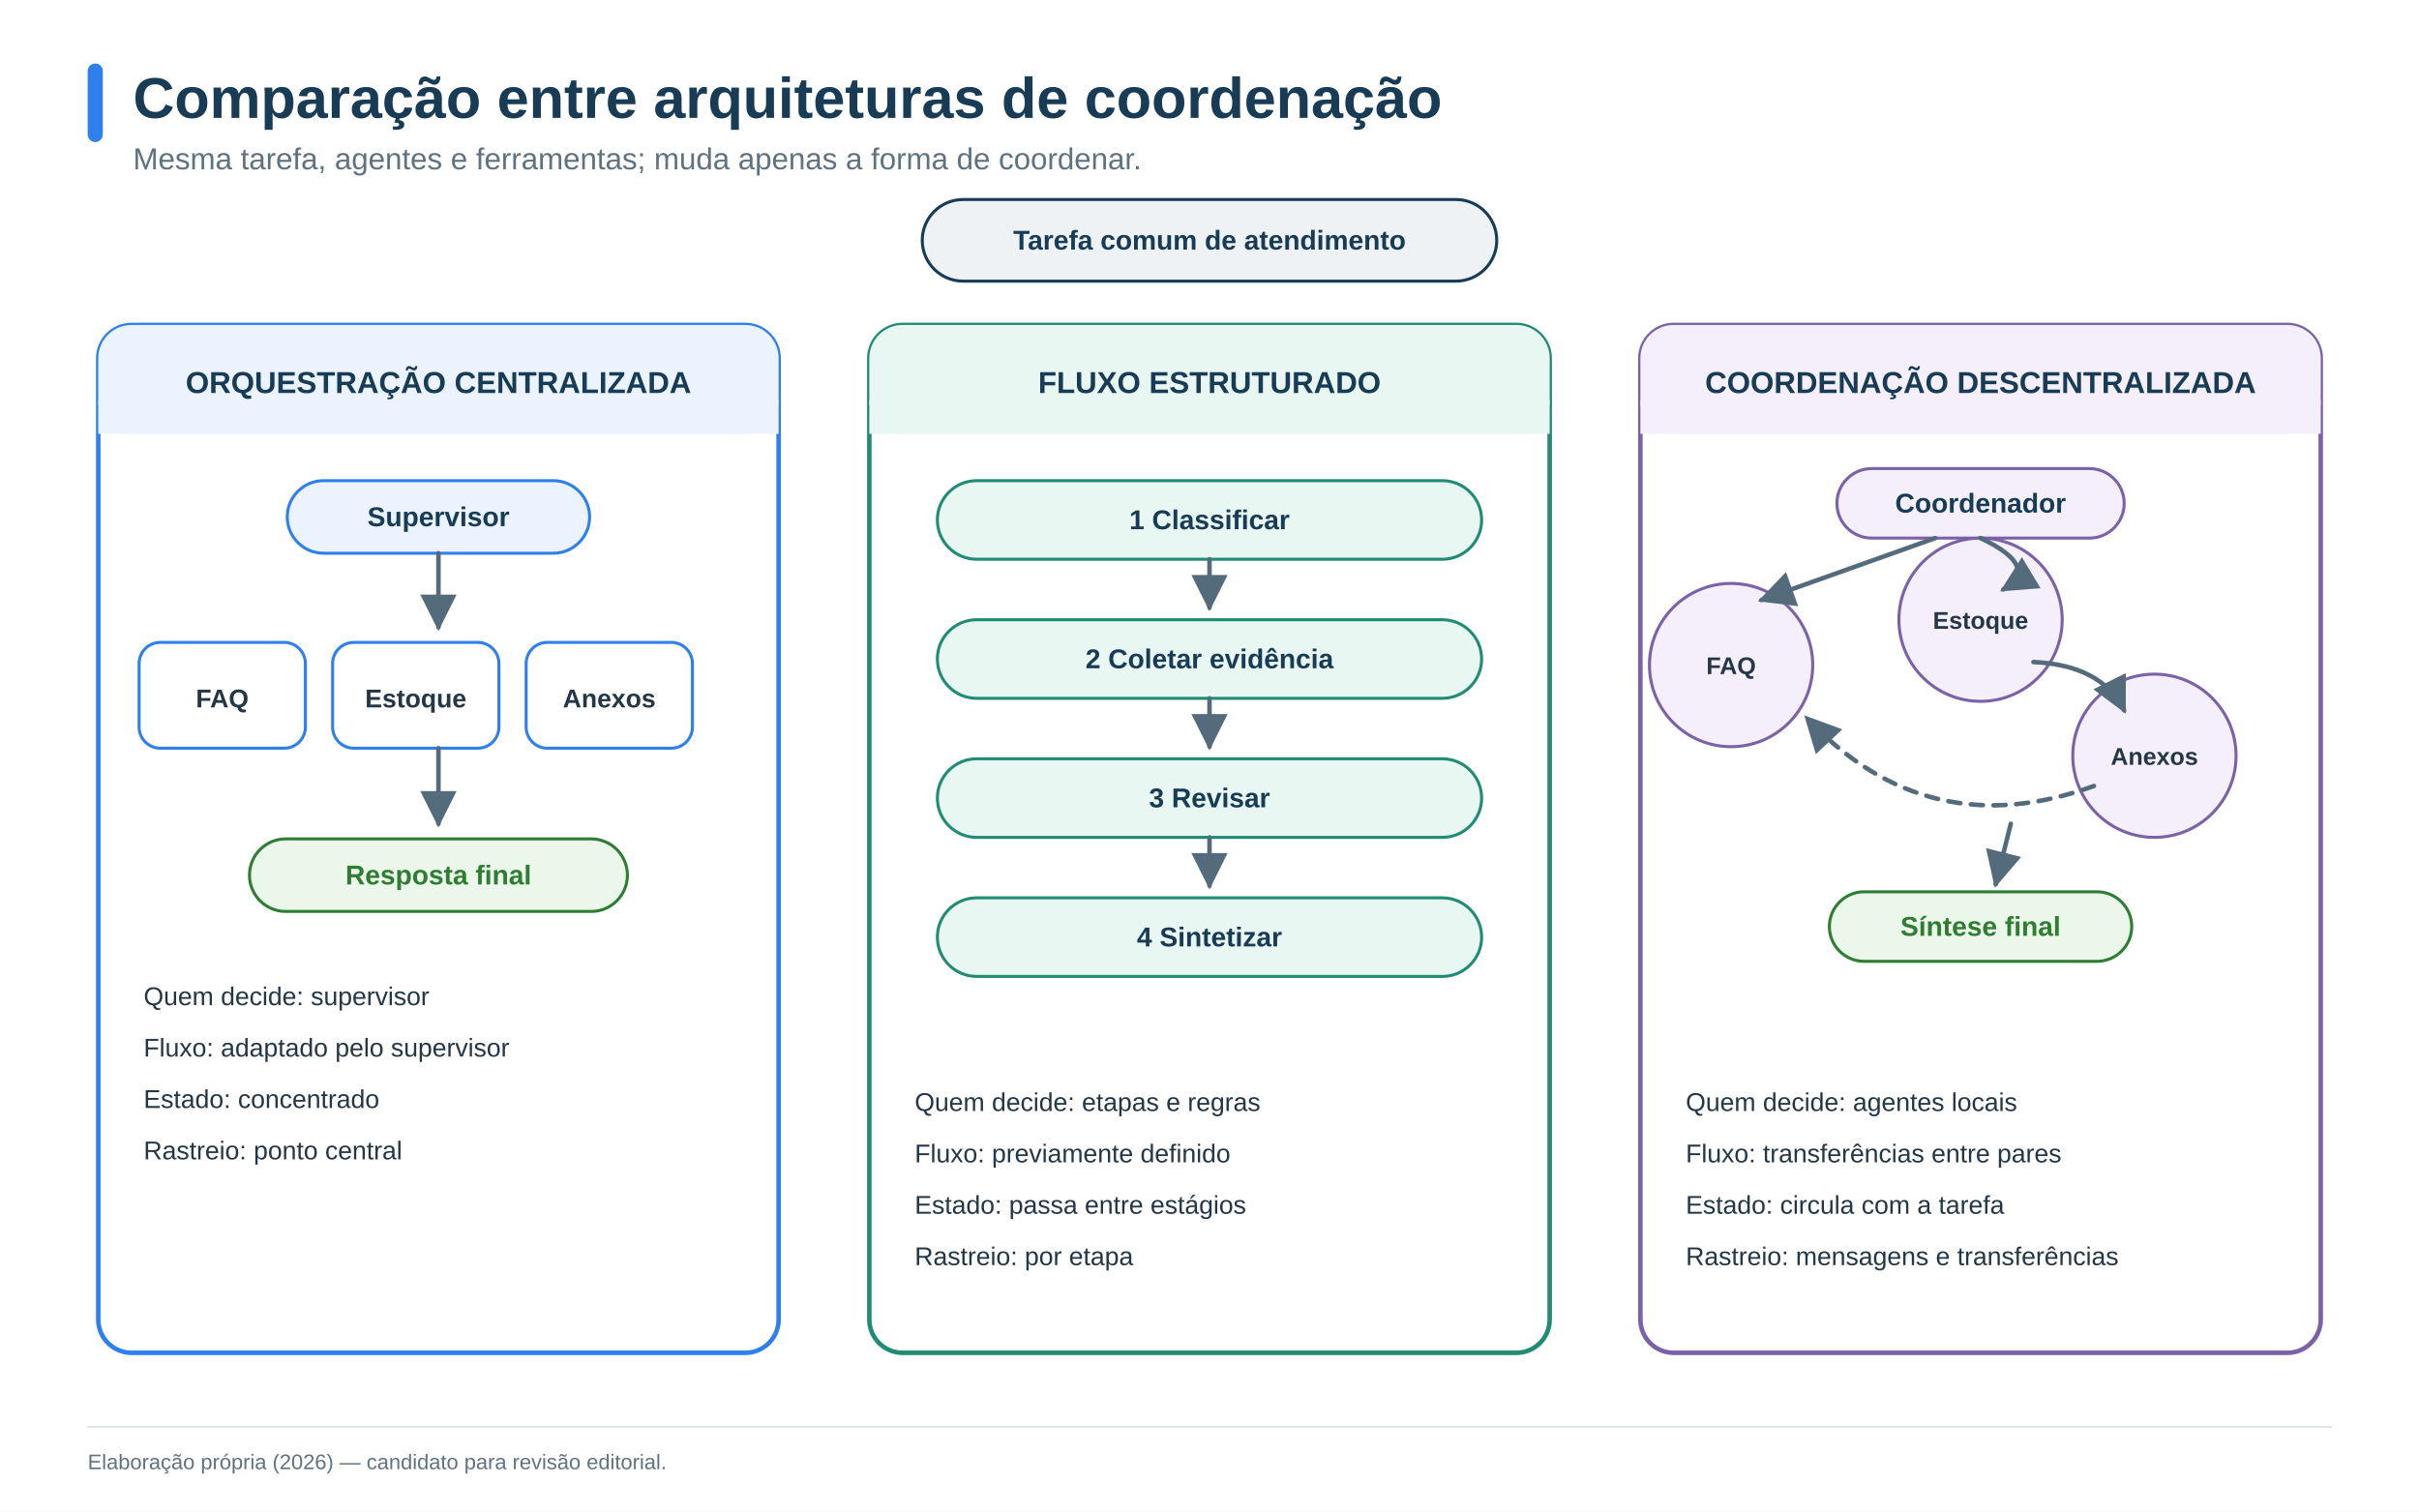
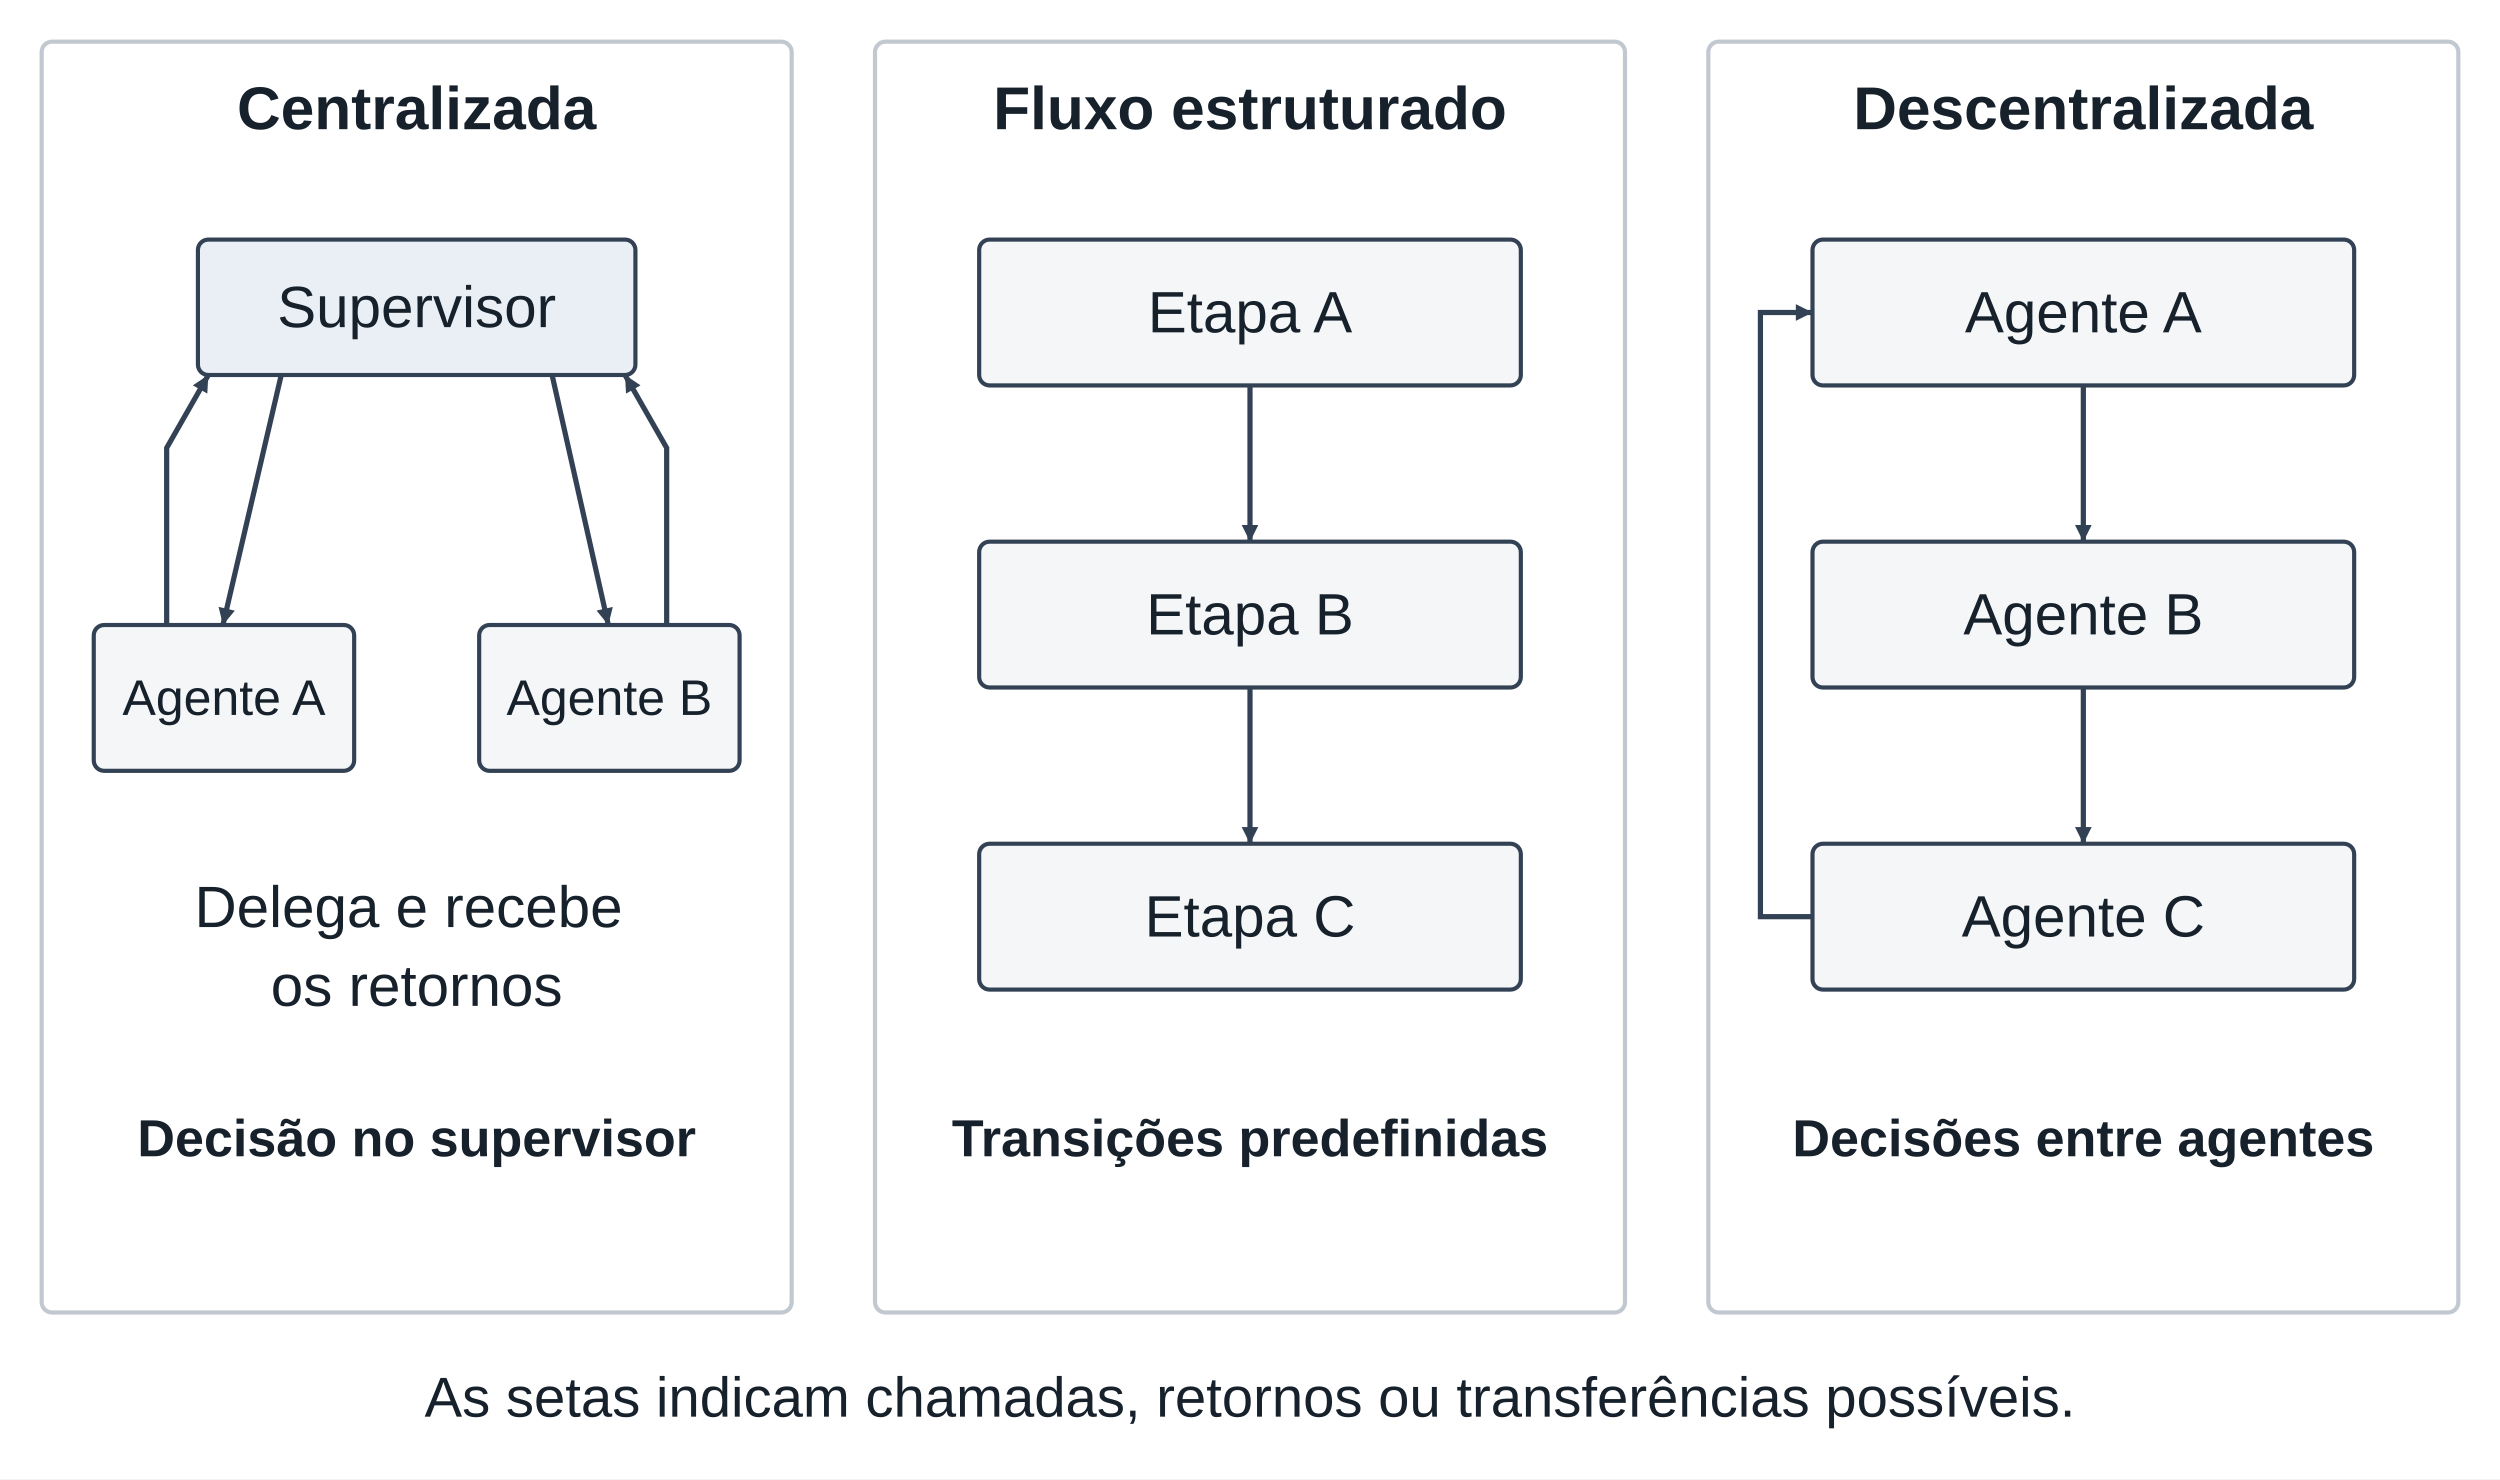
- <svg xmlns="http://www.w3.org/2000/svg" width="1600" height="1000" viewBox="0 0 1600 1000" role="img" aria-labelledby="title desc">
+ <svg xmlns="http://www.w3.org/2000/svg" width="1200" height="710" viewBox="0 0 1200 710" role="img" aria-labelledby="title desc">
  <defs>
-     <marker id="arrow" viewBox="0 0 10 10" refX="9" refY="5" markerWidth="8" markerHeight="8" orient="auto-start-reverse">
-       <path d="M 0 0 L 10 5 L 0 10 z" fill="#536B7A" />
+     <marker id="a" markerWidth="9" markerHeight="9" refX="8" refY="4" orient="auto" markerUnits="userSpaceOnUse">
+       <path d="M0,0 L8,4 L0,8 Z" fill="#334155" />
    </marker>
-     <marker id="arrowBlue" viewBox="0 0 10 10" refX="9" refY="5" markerWidth="8" markerHeight="8" orient="auto-start-reverse">
-       <path d="M 0 0 L 10 5 L 0 10 z" fill="#2F80ED" />
-     </marker>
-     <style>
-                 text { font-family: Arial, Helvetica, sans-serif; }
-                 .title { font-size: 38px; font-weight: 700; fill: #183B56; }
-                 .subtitle { font-size: 20px; fill: #5F7280; }
-                 .label { font-size: 22px; font-weight: 700; }
-                 .body { font-size: 18px; }
-                 .small { font-size: 15px; }
-                 .tiny { font-size: 13px; }
-               </style>
  </defs>
-   <rect width="1600" height="1000" fill="#FFFFFF" />
-   <rect x="58" y="42" width="10" height="52" rx="5" fill="#2F80ED" />
-   <text x="88" y="78" class="title">Comparação entre arquiteturas de coordenação</text>
-   <text x="88" y="112" class="subtitle">Mesma tarefa, agentes e ferramentas; muda apenas a forma de coordenar.</text>
-   <rect x="610" y="132" width="380" height="54" rx="27.0" fill="#EEF2F4" stroke="#183B56" stroke-width="2" />
-   <text x="800.0" y="165.12" font-size="18" font-weight="700" fill="#183B56" text-anchor="middle" font-style="normal">
-     <tspan x="800.0" dy="0">Tarefa comum de atendimento</tspan>
-   </text>
-   <rect x="65" y="215" width="450" height="680" rx="22" fill="#FFFFFF" stroke="#2F80ED" stroke-width="3" />
-   <rect x="65" y="215" width="450" height="72" rx="22" fill="#EAF3FF" />
-   <rect x="65" y="265" width="450" height="22" fill="#EAF3FF" />
-   <text x="290" y="260" font-size="20" font-weight="700" fill="#183B56" text-anchor="middle" font-style="normal">
-     <tspan x="290" dy="0">ORQUESTRAÇÃO CENTRALIZADA</tspan>
-   </text>
-   <rect x="575" y="215" width="450" height="680" rx="22" fill="#FFFFFF" stroke="#218C74" stroke-width="3" />
-   <rect x="575" y="215" width="450" height="72" rx="22" fill="#E9F7F3" />
-   <rect x="575" y="265" width="450" height="22" fill="#E9F7F3" />
-   <text x="800" y="260" font-size="20" font-weight="700" fill="#183B56" text-anchor="middle" font-style="normal">
-     <tspan x="800" dy="0">FLUXO ESTRUTURADO</tspan>
-   </text>
-   <rect x="1085" y="215" width="450" height="680" rx="22" fill="#FFFFFF" stroke="#7B61A8" stroke-width="3" />
-   <rect x="1085" y="215" width="450" height="72" rx="22" fill="#F4EFFB" />
-   <rect x="1085" y="265" width="450" height="22" fill="#F4EFFB" />
-   <text x="1310" y="260" font-size="20" font-weight="700" fill="#183B56" text-anchor="middle" font-style="normal">
-     <tspan x="1310" dy="0">COORDENAÇÃO DESCENTRALIZADA</tspan>
-   </text>
-   <rect x="190" y="318" width="200" height="48" rx="24.0" fill="#EAF3FF" stroke="#2F80ED" stroke-width="2" />
-   <text x="290.0" y="348.12" font-size="18" font-weight="700" fill="#183B56" text-anchor="middle" font-style="normal">
-     <tspan x="290.0" dy="0">Supervisor</tspan>
-   </text>
-   <line x1="290" y1="366" x2="290" y2="415" stroke="#536B7A" stroke-width="3" stroke-linecap="round" marker-end="url(#arrow)" />
-   <rect x="92" y="425" width="110" height="70" rx="14" fill="#FFFFFF" stroke="#2F80ED" stroke-width="2" />
-   <text x="147" y="468" font-size="17" font-weight="700" fill="#243746" text-anchor="middle" font-style="normal">
-     <tspan x="147" dy="0">FAQ</tspan>
-   </text>
-   <rect x="220" y="425" width="110" height="70" rx="14" fill="#FFFFFF" stroke="#2F80ED" stroke-width="2" />
-   <text x="275" y="468" font-size="17" font-weight="700" fill="#243746" text-anchor="middle" font-style="normal">
-     <tspan x="275" dy="0">Estoque</tspan>
-   </text>
-   <rect x="348" y="425" width="110" height="70" rx="14" fill="#FFFFFF" stroke="#2F80ED" stroke-width="2" />
-   <text x="403" y="468" font-size="17" font-weight="700" fill="#243746" text-anchor="middle" font-style="normal">
-     <tspan x="403" dy="0">Anexos</tspan>
-   </text>
-   <line x1="290" y1="495" x2="290" y2="545" stroke="#536B7A" stroke-width="3" stroke-linecap="round" marker-end="url(#arrow)" />
-   <rect x="165" y="555" width="250" height="48" rx="24.0" fill="#ECF7EC" stroke="#2E7D32" stroke-width="2" />
-   <text x="290.0" y="585.12" font-size="18" font-weight="700" fill="#2E7D32" text-anchor="middle" font-style="normal">
-     <tspan x="290.0" dy="0">Resposta final</tspan>
-   </text>
-   <text x="95" y="665" font-size="17" font-weight="400" fill="#243746" text-anchor="start" font-style="normal">
-     <tspan x="95" dy="0">Quem decide: supervisor</tspan>
-     <tspan x="95" dy="34">Fluxo: adaptado pelo supervisor</tspan>
-     <tspan x="95" dy="34">Estado: concentrado</tspan>
-     <tspan x="95" dy="34">Rastreio: ponto central</tspan>
-   </text>
-   <rect x="620" y="318" width="360" height="52" rx="26.0" fill="#E9F7F3" stroke="#218C74" stroke-width="2" />
-   <text x="800.0" y="350.12" font-size="18" font-weight="700" fill="#183B56" text-anchor="middle" font-style="normal">
-     <tspan x="800.0" dy="0">1  Classificar</tspan>
-   </text>
-   <line x1="800" y1="370" x2="800" y2="402" stroke="#536B7A" stroke-width="3" stroke-linecap="round" marker-end="url(#arrow)" />
-   <rect x="620" y="410" width="360" height="52" rx="26.0" fill="#E9F7F3" stroke="#218C74" stroke-width="2" />
-   <text x="800.0" y="442.12" font-size="18" font-weight="700" fill="#183B56" text-anchor="middle" font-style="normal">
-     <tspan x="800.0" dy="0">2  Coletar evidência</tspan>
-   </text>
-   <line x1="800" y1="462" x2="800" y2="494" stroke="#536B7A" stroke-width="3" stroke-linecap="round" marker-end="url(#arrow)" />
-   <rect x="620" y="502" width="360" height="52" rx="26.0" fill="#E9F7F3" stroke="#218C74" stroke-width="2" />
-   <text x="800.0" y="534.12" font-size="18" font-weight="700" fill="#183B56" text-anchor="middle" font-style="normal">
-     <tspan x="800.0" dy="0">3  Revisar</tspan>
-   </text>
-   <line x1="800" y1="554" x2="800" y2="586" stroke="#536B7A" stroke-width="3" stroke-linecap="round" marker-end="url(#arrow)" />
-   <rect x="620" y="594" width="360" height="52" rx="26.0" fill="#E9F7F3" stroke="#218C74" stroke-width="2" />
-   <text x="800.0" y="626.12" font-size="18" font-weight="700" fill="#183B56" text-anchor="middle" font-style="normal">
-     <tspan x="800.0" dy="0">4  Sintetizar</tspan>
-   </text>
-   <text x="605" y="735" font-size="17" font-weight="400" fill="#243746" text-anchor="start" font-style="normal">
-     <tspan x="605" dy="0">Quem decide: etapas e regras</tspan>
-     <tspan x="605" dy="34">Fluxo: previamente definido</tspan>
-     <tspan x="605" dy="34">Estado: passa entre estágios</tspan>
-     <tspan x="605" dy="34">Rastreio: por etapa</tspan>
-   </text>
-   <rect x="1215" y="310" width="190" height="46" rx="23.0" fill="#F4EFFB" stroke="#7B61A8" stroke-width="2" />
-   <text x="1310.0" y="339.12" font-size="18" font-weight="700" fill="#183B56" text-anchor="middle" font-style="normal">
-     <tspan x="1310.0" dy="0">Coordenador</tspan>
-   </text>
-   <circle cx="1145" cy="440" r="54" fill="#F4EFFB" stroke="#7B61A8" stroke-width="2" />
-   <text x="1145" y="446" font-size="16" font-weight="700" fill="#243746" text-anchor="middle" font-style="normal">
-     <tspan x="1145" dy="0">FAQ</tspan>
-   </text>
-   <circle cx="1310" cy="410" r="54" fill="#F4EFFB" stroke="#7B61A8" stroke-width="2" />
-   <text x="1310" y="416" font-size="16" font-weight="700" fill="#243746" text-anchor="middle" font-style="normal">
-     <tspan x="1310" dy="0">Estoque</tspan>
-   </text>
-   <circle cx="1425" cy="500" r="54" fill="#F4EFFB" stroke="#7B61A8" stroke-width="2" />
-   <text x="1425" y="506" font-size="16" font-weight="700" fill="#243746" text-anchor="middle" font-style="normal">
-     <tspan x="1425" dy="0">Anexos</tspan>
-   </text>
-   <line x1="1280" y1="356" x2="1165" y2="397" stroke="#536B7A" stroke-width="3" stroke-linecap="round" marker-end="url(#arrow)" />
-   <line x1="1310" y1="356" x2="1310" y2="356" stroke="#536B7A" stroke-width="3" stroke-linecap="round" />
-   <path d="M 1310 356 Q 1350 375 1325 390" fill="none" stroke="#536B7A" stroke-width="3" stroke-linecap="round" stroke-linejoin="round" marker-end="url(#arrow)" />
-   <path d="M 1345 438 Q 1390 440 1405 470" fill="none" stroke="#536B7A" stroke-width="3" stroke-linecap="round" stroke-linejoin="round" marker-end="url(#arrow)" />
-   <path d="M 1385 520 Q 1275 560 1195 475" fill="none" stroke="#536B7A" stroke-width="3" stroke-linecap="round" stroke-linejoin="round" marker-end="url(#arrow)" stroke-dasharray="8 7" />
-   <rect x="1210" y="590" width="200" height="46" rx="23.0" fill="#ECF7EC" stroke="#2E7D32" stroke-width="2" />
-   <text x="1310.0" y="619.12" font-size="18" font-weight="700" fill="#2E7D32" text-anchor="middle" font-style="normal">
-     <tspan x="1310.0" dy="0">Síntese final</tspan>
-   </text>
-   <line x1="1330" y1="545" x2="1320" y2="585" stroke="#536B7A" stroke-width="3" stroke-linecap="round" marker-end="url(#arrow)" />
-   <text x="1115" y="735" font-size="17" font-weight="400" fill="#243746" text-anchor="start" font-style="normal">
-     <tspan x="1115" dy="0">Quem decide: agentes locais</tspan>
-     <tspan x="1115" dy="34">Fluxo: transferências entre pares</tspan>
-     <tspan x="1115" dy="34">Estado: circula com a tarefa</tspan>
-     <tspan x="1115" dy="34">Rastreio: mensagens e transferências</tspan>
-   </text>
-   <line x1="58" y1="944" x2="1542" y2="944" stroke="#D6E0E5" stroke-width="1" stroke-linecap="round" />
-   <text x="58" y="972" font-size="14" font-weight="400" fill="#5F7280" text-anchor="start" font-style="normal">
-     <tspan x="58" dy="0">Elaboração própria (2026) — candidato para revisão editorial.</tspan>
-   </text>
+   <rect width="1200" height="710" fill="white" />
+   <rect x="20" y="20" width="360" height="610" rx="5" fill="#ffffff" stroke="#c1c8d0" stroke-width="2" />
+   <rect x="420" y="20" width="360" height="610" rx="5" fill="#ffffff" stroke="#c1c8d0" stroke-width="2" />
+   <rect x="820" y="20" width="360" height="610" rx="5" fill="#ffffff" stroke="#c1c8d0" stroke-width="2" />
+   <g font-family="Arial, Helvetica, sans-serif" fill="#17212b">
+     <polyline points="135,180 107,300" fill="none" stroke="#334155" stroke-width="2.5" marker-end="url(#a)" />
+     <polyline points="265,180 292,300" fill="none" stroke="#334155" stroke-width="2.5" marker-end="url(#a)" />
+     <polyline points="80,300 80,215 100,180" fill="none" stroke="#334155" stroke-width="2.5" marker-end="url(#a)" />
+     <polyline points="320,300 320,215 300,180" fill="none" stroke="#334155" stroke-width="2.5" marker-end="url(#a)" />
+     <polyline points="600,185 600,260" fill="none" stroke="#334155" stroke-width="2.5" marker-end="url(#a)" />
+     <polyline points="600,330 600,405" fill="none" stroke="#334155" stroke-width="2.5" marker-end="url(#a)" />
+     <polyline points="1000,185 1000,260" fill="none" stroke="#334155" stroke-width="2.5" marker-end="url(#a)" />
+     <polyline points="1000,330 1000,405" fill="none" stroke="#334155" stroke-width="2.5" marker-end="url(#a)" />
+     <polyline points="870,440 845,440 845,150 870,150" fill="none" stroke="#334155" stroke-width="2.5" marker-end="url(#a)" />
+     <text x="200.0" y="62" font-size="29" font-weight="700" text-anchor="middle">
+       <tspan x="200.0" dy="0">Centralizada</tspan>
+     </text>
+     <text x="600.0" y="62" font-size="29" font-weight="700" text-anchor="middle">
+       <tspan x="600.0" dy="0">Fluxo estruturado</tspan>
+     </text>
+     <text x="1000.0" y="62" font-size="29" font-weight="700" text-anchor="middle">
+       <tspan x="1000.0" dy="0">Descentralizada</tspan>
+     </text>
+     <rect x="95" y="115" width="210" height="65" rx="5" fill="#e9eff5" stroke="#334155" stroke-width="2" />
+     <text x="200.0" y="157.02" font-size="28" font-weight="400" text-anchor="middle">
+       <tspan x="200.0" dy="0">Supervisor</tspan>
+     </text>
+     <rect x="45" y="300" width="125" height="70" rx="5" fill="#f4f6f8" stroke="#334155" stroke-width="2" />
+     <text x="107.5" y="343.16" font-size="24" font-weight="400" text-anchor="middle">
+       <tspan x="107.5" dy="0">Agente A</tspan>
+     </text>
+     <rect x="230" y="300" width="125" height="70" rx="5" fill="#f4f6f8" stroke="#334155" stroke-width="2" />
+     <text x="292.5" y="343.16" font-size="24" font-weight="400" text-anchor="middle">
+       <tspan x="292.5" dy="0">Agente B</tspan>
+     </text>
+     <text x="200" y="445" font-size="28" font-weight="400" text-anchor="middle">
+       <tspan x="200" dy="0">Delega e recebe</tspan>
+       <tspan x="200" dy="37.8">os retornos</tspan>
+     </text>
+     <text x="200" y="555" font-size="25" font-weight="700" text-anchor="middle">
+       <tspan x="200" dy="0">Decisão no supervisor</tspan>
+     </text>
+     <rect x="470" y="115" width="260" height="70" rx="5" fill="#f4f6f8" stroke="#334155" stroke-width="2" />
+     <text x="600.0" y="159.52" font-size="28" font-weight="400" text-anchor="middle">
+       <tspan x="600.0" dy="0">Etapa A</tspan>
+     </text>
+     <rect x="470" y="260" width="260" height="70" rx="5" fill="#f4f6f8" stroke="#334155" stroke-width="2" />
+     <text x="600.0" y="304.52" font-size="28" font-weight="400" text-anchor="middle">
+       <tspan x="600.0" dy="0">Etapa B</tspan>
+     </text>
+     <rect x="470" y="405" width="260" height="70" rx="5" fill="#f4f6f8" stroke="#334155" stroke-width="2" />
+     <text x="600.0" y="449.52" font-size="28" font-weight="400" text-anchor="middle">
+       <tspan x="600.0" dy="0">Etapa C</tspan>
+     </text>
+     <text x="600" y="555" font-size="25" font-weight="700" text-anchor="middle">
+       <tspan x="600" dy="0">Transições predefinidas</tspan>
+     </text>
+     <rect x="870" y="115" width="260" height="70" rx="5" fill="#f4f6f8" stroke="#334155" stroke-width="2" />
+     <text x="1000.0" y="159.52" font-size="28" font-weight="400" text-anchor="middle">
+       <tspan x="1000.0" dy="0">Agente A</tspan>
+     </text>
+     <rect x="870" y="260" width="260" height="70" rx="5" fill="#f4f6f8" stroke="#334155" stroke-width="2" />
+     <text x="1000.0" y="304.52" font-size="28" font-weight="400" text-anchor="middle">
+       <tspan x="1000.0" dy="0">Agente B</tspan>
+     </text>
+     <rect x="870" y="405" width="260" height="70" rx="5" fill="#f4f6f8" stroke="#334155" stroke-width="2" />
+     <text x="1000.0" y="449.52" font-size="28" font-weight="400" text-anchor="middle">
+       <tspan x="1000.0" dy="0">Agente C</tspan>
+     </text>
+     <text x="1000" y="555" font-size="25" font-weight="700" text-anchor="middle">
+       <tspan x="1000" dy="0">Decisões entre agentes</tspan>
+     </text>
+     <text x="600" y="680" font-size="27" font-weight="400" text-anchor="middle">
+       <tspan x="600" dy="0">As setas indicam chamadas, retornos ou transferências possíveis.</tspan>
+     </text>
+   </g>
</svg>
